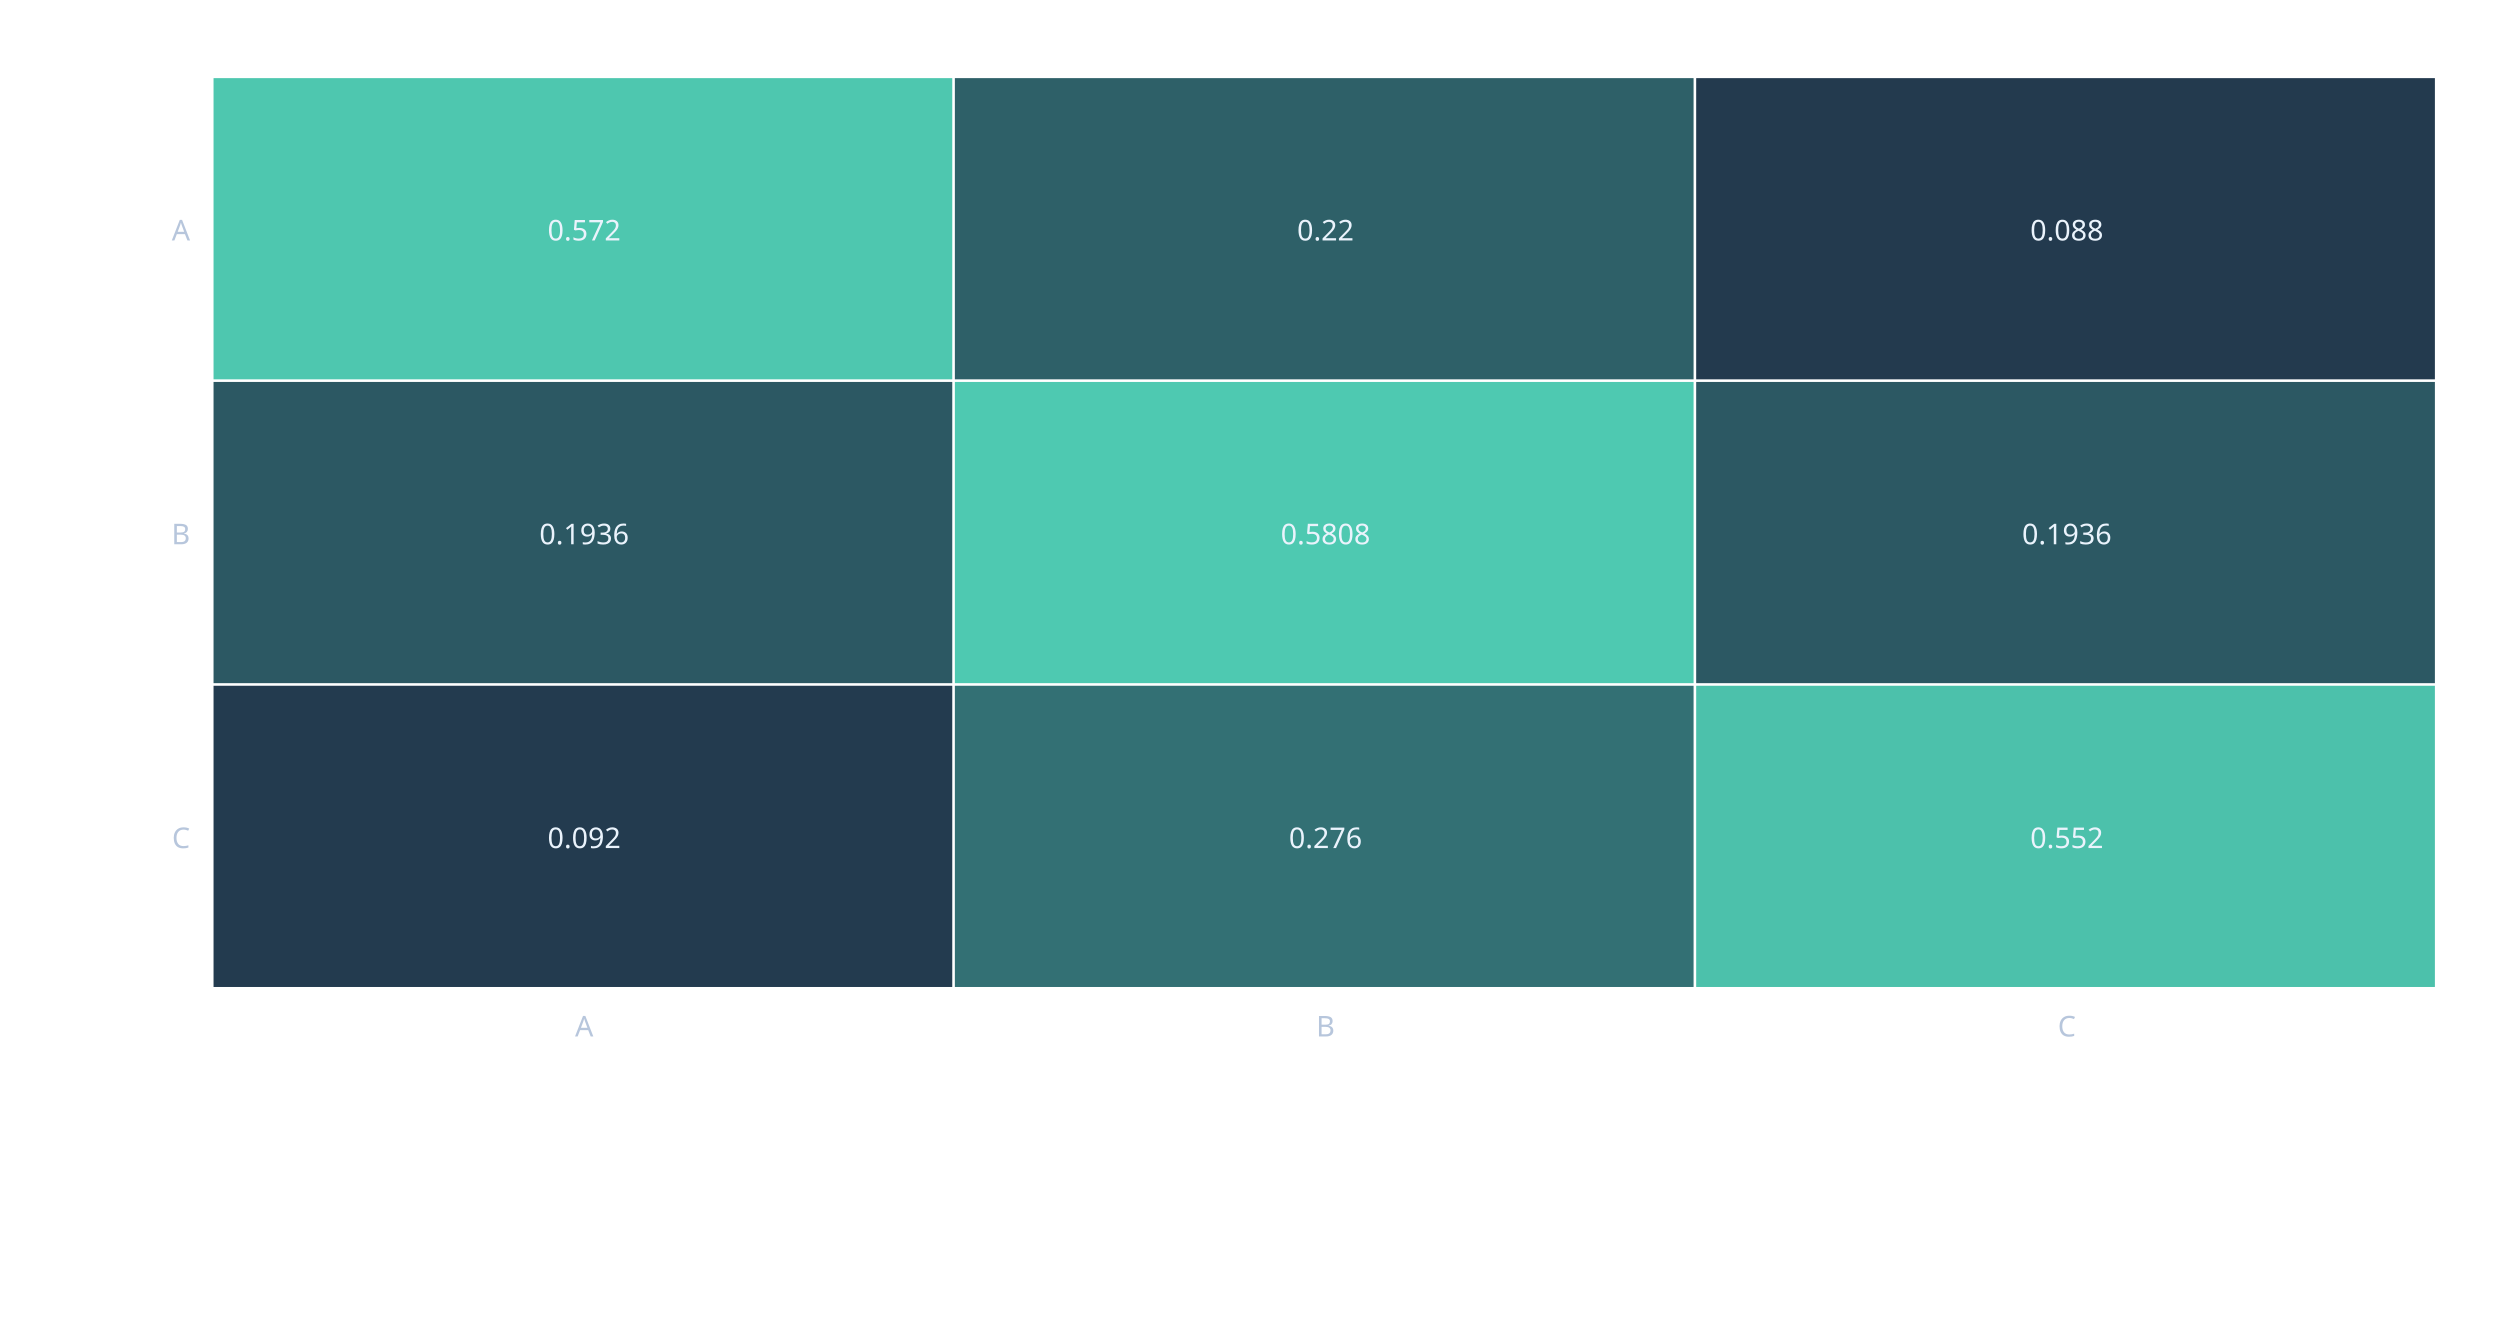
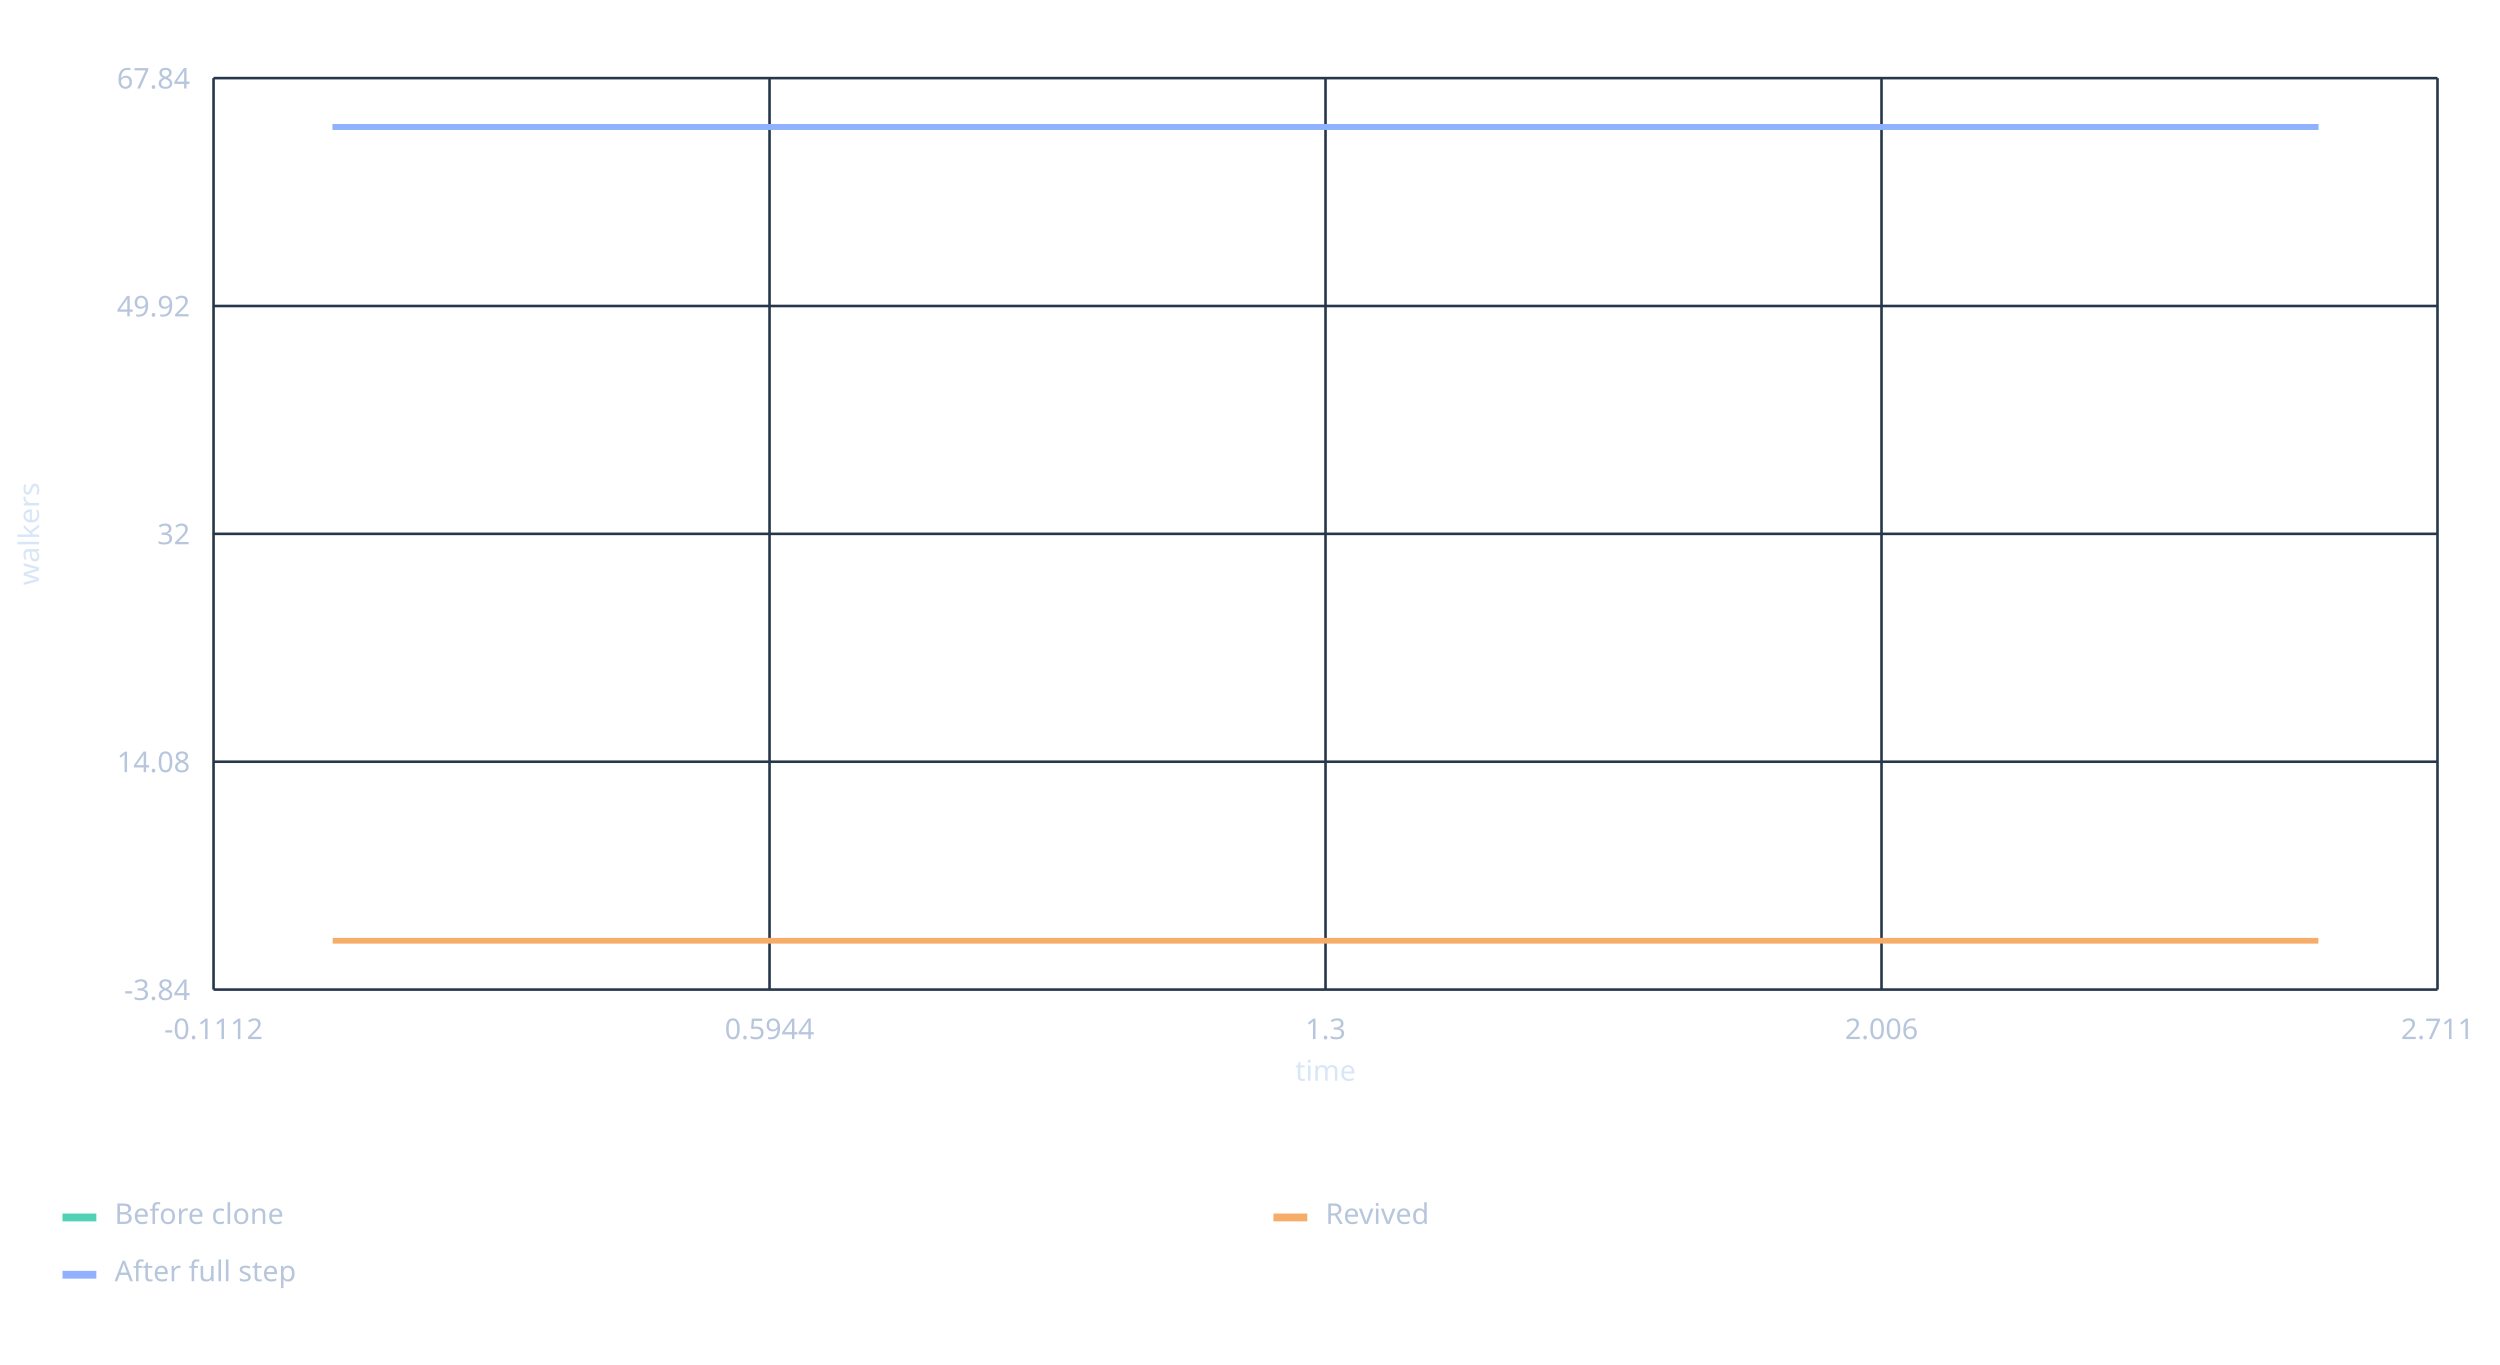
- <svg xmlns="http://www.w3.org/2000/svg" viewBox="0 0 960 510" role="img" aria-label="Whole-system killed kernel" style="width:100%;height:auto;background:#101b2c">
+ <svg xmlns="http://www.w3.org/2000/svg" viewBox="0 0 960 524" role="img" aria-label="Population eligibility ledger" style="width:100%;height:auto;background:#101b2c">
  <g font-family="system-ui,sans-serif" font-size="11" fill="#b7c6dc">
-     <rect x="82" y="30" width="283.667" height="115.667" fill="rgb(78,199,175)" />
-     <text x="224.333" y="92.333" text-anchor="middle" fill="#eaf3fc">0.572</text>
-     <rect x="366.667" y="30" width="283.667" height="115.667" fill="rgb(46,96,104)" />
-     <text x="509" y="92.333" text-anchor="middle" fill="#eaf3fc">0.22</text>
-     <rect x="651.333" y="30" width="283.667" height="115.667" fill="rgb(35,58,78)" />
-     <text x="793.667" y="92.333" text-anchor="middle" fill="#eaf3fc">0.088</text>
-     <rect x="82" y="146.667" width="283.667" height="115.667" fill="rgb(44,88,99)" />
-     <text x="224.333" y="209" text-anchor="middle" fill="#eaf3fc">0.1936</text>
-     <rect x="366.667" y="146.667" width="283.667" height="115.667" fill="rgb(78,201,177)" />
-     <text x="509" y="209" text-anchor="middle" fill="#eaf3fc">0.5808</text>
-     <rect x="651.333" y="146.667" width="283.667" height="115.667" fill="rgb(44,88,99)" />
-     <text x="793.667" y="209" text-anchor="middle" fill="#eaf3fc">0.1936</text>
-     <rect x="82" y="263.333" width="283.667" height="115.667" fill="rgb(35,59,79)" />
-     <text x="224.333" y="325.667" text-anchor="middle" fill="#eaf3fc">0.092</text>
-     <rect x="366.667" y="263.333" width="283.667" height="115.667" fill="rgb(51,112,116)" />
-     <text x="509" y="325.667" text-anchor="middle" fill="#eaf3fc">0.276</text>
-     <rect x="651.333" y="263.333" width="283.667" height="115.667" fill="rgb(76,193,171)" />
-     <text x="793.667" y="325.667" text-anchor="middle" fill="#eaf3fc">0.552</text>
-     <text x="73" y="92.333" text-anchor="end">A</text>
-     <text x="73" y="209" text-anchor="end">B</text>
-     <text x="73" y="325.667" text-anchor="end">C</text>
-     <text x="224.333" y="398" text-anchor="middle">A</text>
-     <text x="509" y="398" text-anchor="middle">B</text>
-     <text x="793.667" y="398" text-anchor="middle">C</text>
-     <text x="509" y="415" text-anchor="middle" fill="#d9e6f7" />
-     <text transform="translate(15 205) rotate(-90)" text-anchor="middle" fill="#d9e6f7" />
+     <path d="M82 30V380 M82 380H936" stroke="#26364b" fill="none" />
+     <text x="82" y="399" text-anchor="middle">-0.1112</text>
+     <text x="73" y="384" text-anchor="end">-3.84</text>
+     <path d="M295.5 30V380 M82 292.5H936" stroke="#26364b" fill="none" />
+     <text x="295.5" y="399" text-anchor="middle">0.5944</text>
+     <text x="73" y="296.5" text-anchor="end">14.08</text>
+     <path d="M509 30V380 M82 205H936" stroke="#26364b" fill="none" />
+     <text x="509" y="399" text-anchor="middle">1.3</text>
+     <text x="73" y="209" text-anchor="end">32</text>
+     <path d="M722.5 30V380 M82 117.5H936" stroke="#26364b" fill="none" />
+     <text x="722.5" y="399" text-anchor="middle">2.006</text>
+     <text x="73" y="121.5" text-anchor="end">49.92</text>
+     <path d="M936 30V380 M82 30H936" stroke="#26364b" fill="none" />
+     <text x="936" y="399" text-anchor="middle">2.711</text>
+     <text x="73" y="34" text-anchor="end">67.84</text>
+     <svg x="82" y="30" width="854" height="350" viewBox="82 30 854 350" overflow="hidden">
+       <path d="M127.750 48.750L139.853 48.750L151.956 48.750L164.060 48.750L176.163 48.750L188.266 48.750L200.369 48.750L212.472 48.750L224.575 48.750L236.679 48.750L248.782 48.750L260.885 48.750L272.988 48.750L285.091 48.750L297.194 48.750L309.298 48.750L321.401 48.750L333.504 48.750L345.607 48.750L357.710 48.750L369.813 48.750L381.917 48.750L394.020 48.750L406.123 48.750L418.226 48.750L430.329 48.750L442.433 48.750L454.536 48.750L466.639 48.750L478.742 48.750L490.845 48.750L502.948 48.750L515.052 48.750L527.155 48.750L539.258 48.750L551.361 48.750L563.464 48.750L575.567 48.750L587.671 48.750L599.774 48.750L611.877 48.750L623.980 48.750L636.083 48.750L648.187 48.750L660.290 48.750L672.393 48.750L684.496 48.750L696.599 48.750L708.702 48.750L720.806 48.750L732.909 48.750L745.012 48.750L757.115 48.750L769.218 48.750L781.321 48.750L793.425 48.750L805.528 48.750L817.631 48.750L829.734 48.750L841.837 48.750L853.940 48.750L866.044 48.750L878.147 48.750L890.250 48.750" stroke="#51d2b7" stroke-width="2.2" fill="none" />
+       <path d="M127.750 361.250L139.853 361.250L151.956 361.250L164.060 361.250L176.163 361.250L188.266 361.250L200.369 361.250L212.472 361.250L224.575 361.250L236.679 361.250L248.782 361.250L260.885 361.250L272.988 361.250L285.091 361.250L297.194 361.250L309.298 361.250L321.401 361.250L333.504 361.250L345.607 361.250L357.710 361.250L369.813 361.250L381.917 361.250L394.020 361.250L406.123 361.250L418.226 361.250L430.329 361.250L442.433 361.250L454.536 361.250L466.639 361.250L478.742 361.250L490.845 361.250L502.948 361.250L515.052 361.250L527.155 361.250L539.258 361.250L551.361 361.250L563.464 361.250L575.567 361.250L587.671 361.250L599.774 361.250L611.877 361.250L623.980 361.250L636.083 361.250L648.187 361.250L660.290 361.250L672.393 361.250L684.496 361.250L696.599 361.250L708.702 361.250L720.806 361.250L732.909 361.250L745.012 361.250L757.115 361.250L769.218 361.250L781.321 361.250L793.425 361.250L805.528 361.250L817.631 361.250L829.734 361.250L841.837 361.250L853.940 361.250L866.044 361.250L878.147 361.250L890.250 361.250" stroke="#f5ad69" stroke-width="2.2" fill="none" />
+       <path d="M127.750 48.750L139.853 48.750L151.956 48.750L164.060 48.750L176.163 48.750L188.266 48.750L200.369 48.750L212.472 48.750L224.575 48.750L236.679 48.750L248.782 48.750L260.885 48.750L272.988 48.750L285.091 48.750L297.194 48.750L309.298 48.750L321.401 48.750L333.504 48.750L345.607 48.750L357.710 48.750L369.813 48.750L381.917 48.750L394.020 48.750L406.123 48.750L418.226 48.750L430.329 48.750L442.433 48.750L454.536 48.750L466.639 48.750L478.742 48.750L490.845 48.750L502.948 48.750L515.052 48.750L527.155 48.750L539.258 48.750L551.361 48.750L563.464 48.750L575.567 48.750L587.671 48.750L599.774 48.750L611.877 48.750L623.980 48.750L636.083 48.750L648.187 48.750L660.290 48.750L672.393 48.750L684.496 48.750L696.599 48.750L708.702 48.750L720.806 48.750L732.909 48.750L745.012 48.750L757.115 48.750L769.218 48.750L781.321 48.750L793.425 48.750L805.528 48.750L817.631 48.750L829.734 48.750L841.837 48.750L853.940 48.750L866.044 48.750L878.147 48.750L890.250 48.750" stroke="#91b1ff" stroke-width="2.2" fill="none" />
+     </svg>
+     <text x="509" y="415" text-anchor="middle" fill="#d9e6f7">time</text>
+     <text transform="translate(15 205) rotate(-90)" text-anchor="middle" fill="#d9e6f7">walkers</text>
+   </g>
+   <g transform="translate(24 470)">
+     <rect width="13" height="3" y="-4" fill="#51d2b7" />
+     <text fill="#b7c6dc" font-family="system-ui,sans-serif" font-size="11">
+       <tspan x="20" dy="0">Before clone</tspan>
+     </text>
+   </g>
+   <g transform="translate(489 470)">
+     <rect width="13" height="3" y="-4" fill="#f5ad69" />
+     <text fill="#b7c6dc" font-family="system-ui,sans-serif" font-size="11">
+       <tspan x="20" dy="0">Revived</tspan>
+     </text>
+   </g>
+   <g transform="translate(24 492)">
+     <rect width="13" height="3" y="-4" fill="#91b1ff" />
+     <text fill="#b7c6dc" font-family="system-ui,sans-serif" font-size="11">
+       <tspan x="20" dy="0">After full step</tspan>
+     </text>
  </g>
</svg>
